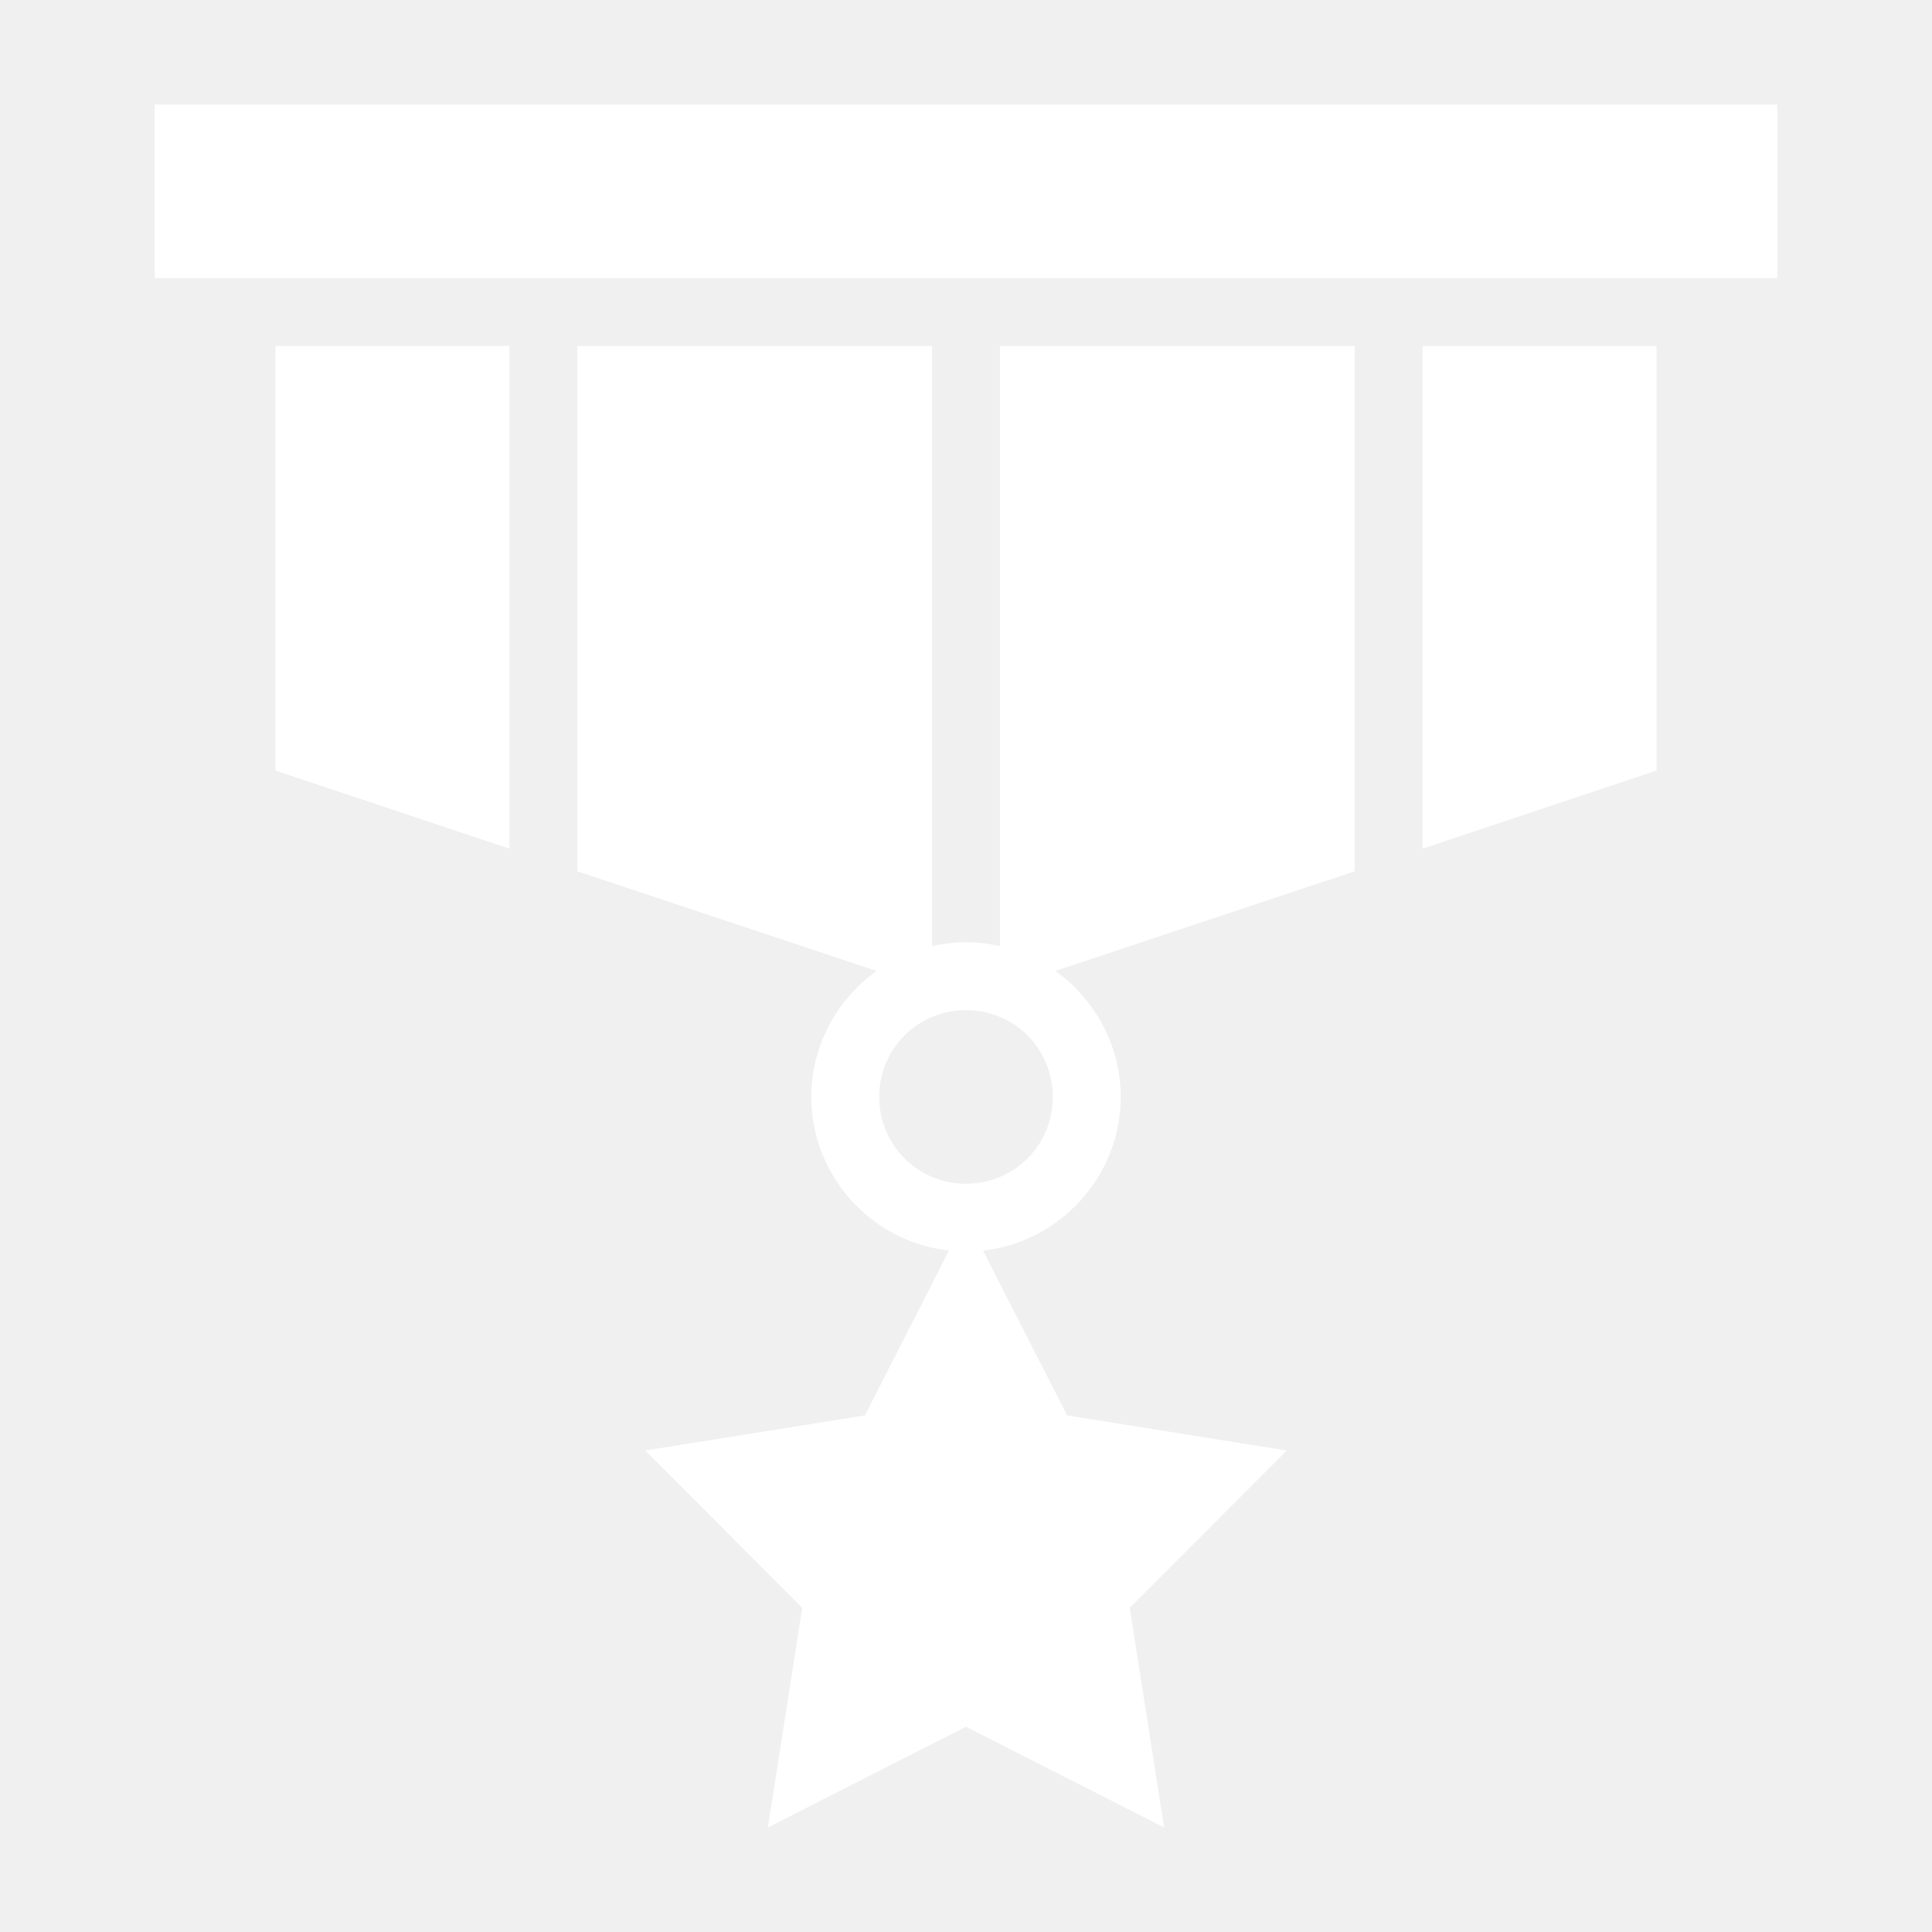
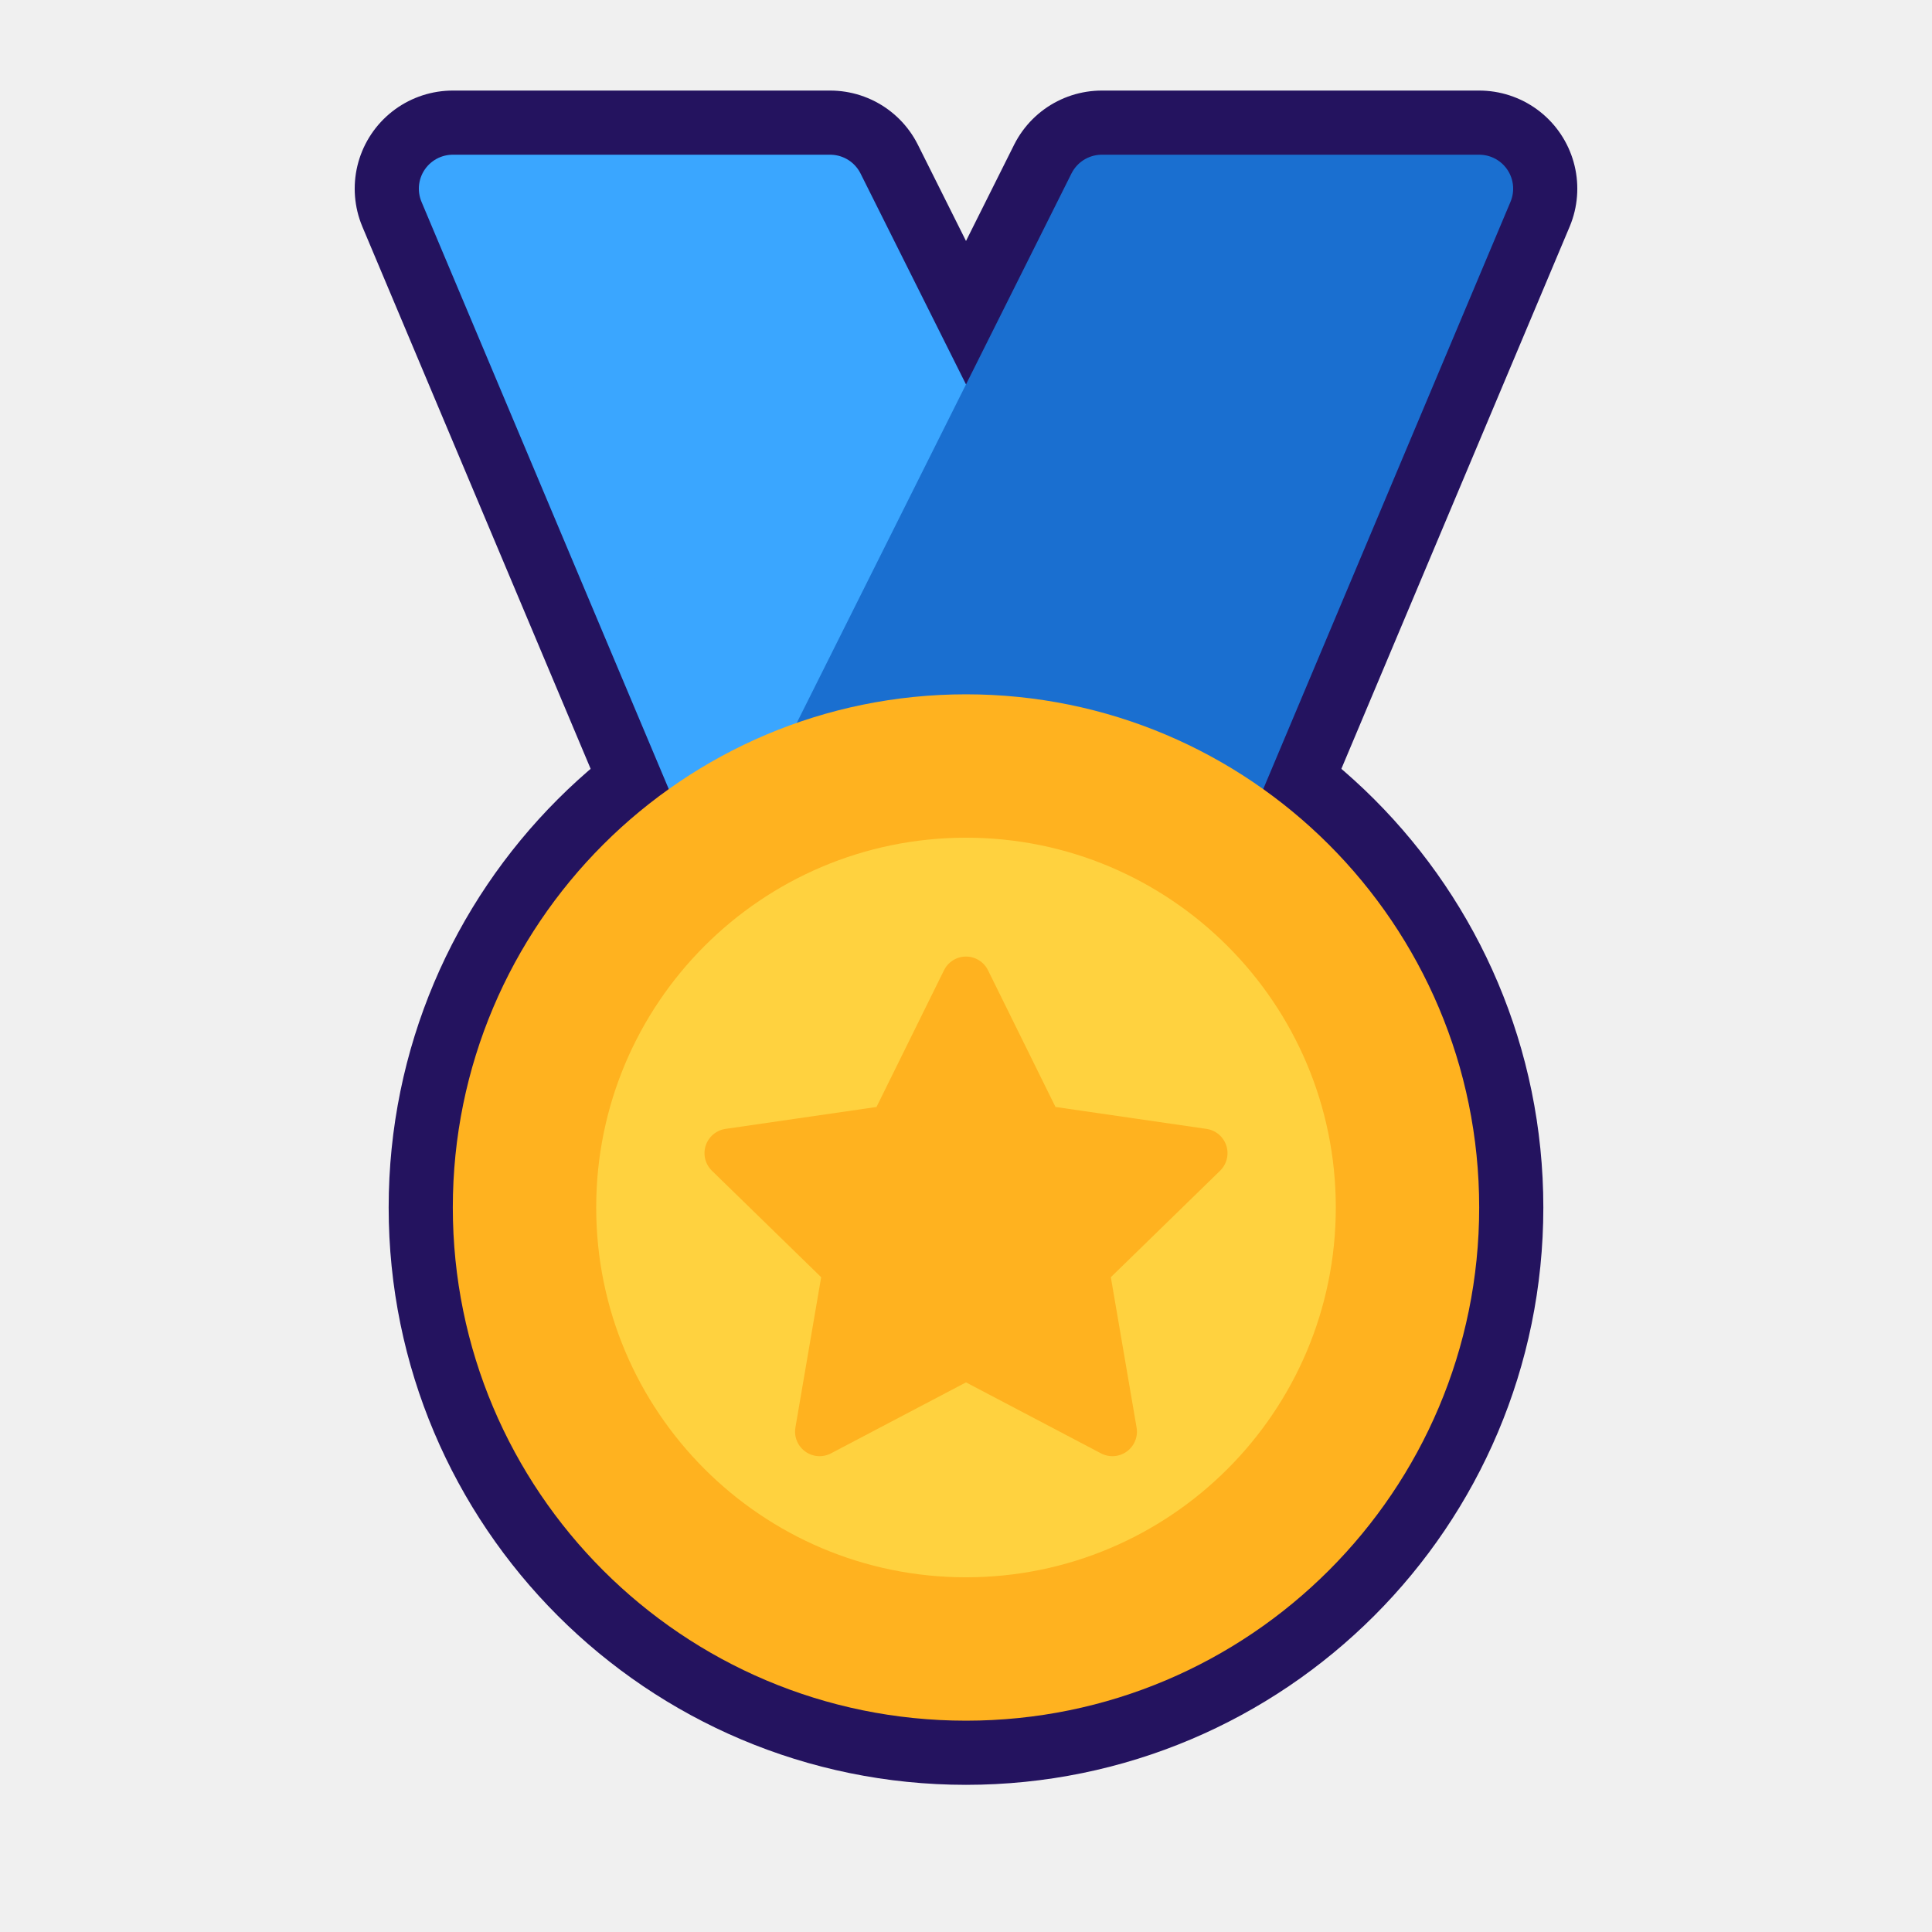
- <svg xmlns="http://www.w3.org/2000/svg" width="128" height="128" viewBox="0 0 512 512">
-   <path d="M41 27.7v46h430v-46zm32 64v112.5l62 20.7V91.7zm80 0v139.2l79.3 26.4c-10.4 7.5-17.3 19.7-17.3 33.4 0 21 16.1 38.5 36.5 40.7l-22.3 43.7-58.2 9.3 41.6 41.7-9.1 58.2 52.5-26.7 52.5 26.7-9.1-58.2 41.6-41.7-58.2-9.3-22.3-43.7c20.4-2.2 36.5-19.7 36.5-40.7 0-13.7-6.9-25.9-17.3-33.4l79.3-26.4V91.7h-94v159c-2.9-.6-5.9-1-9-1-3.1 0-6.1.4-9 1v-159zm224 0v133.2l62-20.7V91.7zm-121 176c12.8 0 23 10.2 23 23s-10.2 23-23 23-23-10.2-23-23 10.2-23 23-23z" fill="#fff" />
+ <svg xmlns="http://www.w3.org/2000/svg" width="160" height="160" viewBox="0 0 512 512">
+   <polygon points="120,50 220,50 300,210 200,240" fill="#24135f" stroke="#24135f" stroke-width="52" stroke-linejoin="round" stroke-linecap="round" />
+   <polygon points="392,50 292,50 212,210 312,240" fill="#24135f" stroke="#24135f" stroke-width="52" stroke-linejoin="round" stroke-linecap="round" />
+   <circle cx="256" cy="320" r="136" fill="#24135f" stroke="#24135f" stroke-width="34" stroke-linejoin="round" stroke-linecap="round" />
+   <polygon points="120,50 220,50 300,210 200,240" fill="#3aa6ff" stroke="#3aa6ff" stroke-width="18" stroke-linejoin="round" stroke-linecap="round" />
+   <polygon points="392,50 292,50 212,210 312,240" fill="#1a6fd0" stroke="#1a6fd0" stroke-width="18" stroke-linejoin="round" stroke-linecap="round" />
+   <circle cx="256" cy="320" r="136" fill="#ffb21f" />
+   <circle cx="256" cy="320" r="98" fill="#ffd23f" />
+   <polygon points="256.0,260.0 275.4,299.3 318.8,305.6 287.4,336.2 294.8,379.4 256.0,359.0 217.2,379.4 224.6,336.2 193.2,305.6 236.6,299.3" fill="#ffb21f" stroke="#ffb21f" stroke-width="13" stroke-linejoin="round" stroke-linecap="round" />
</svg>
